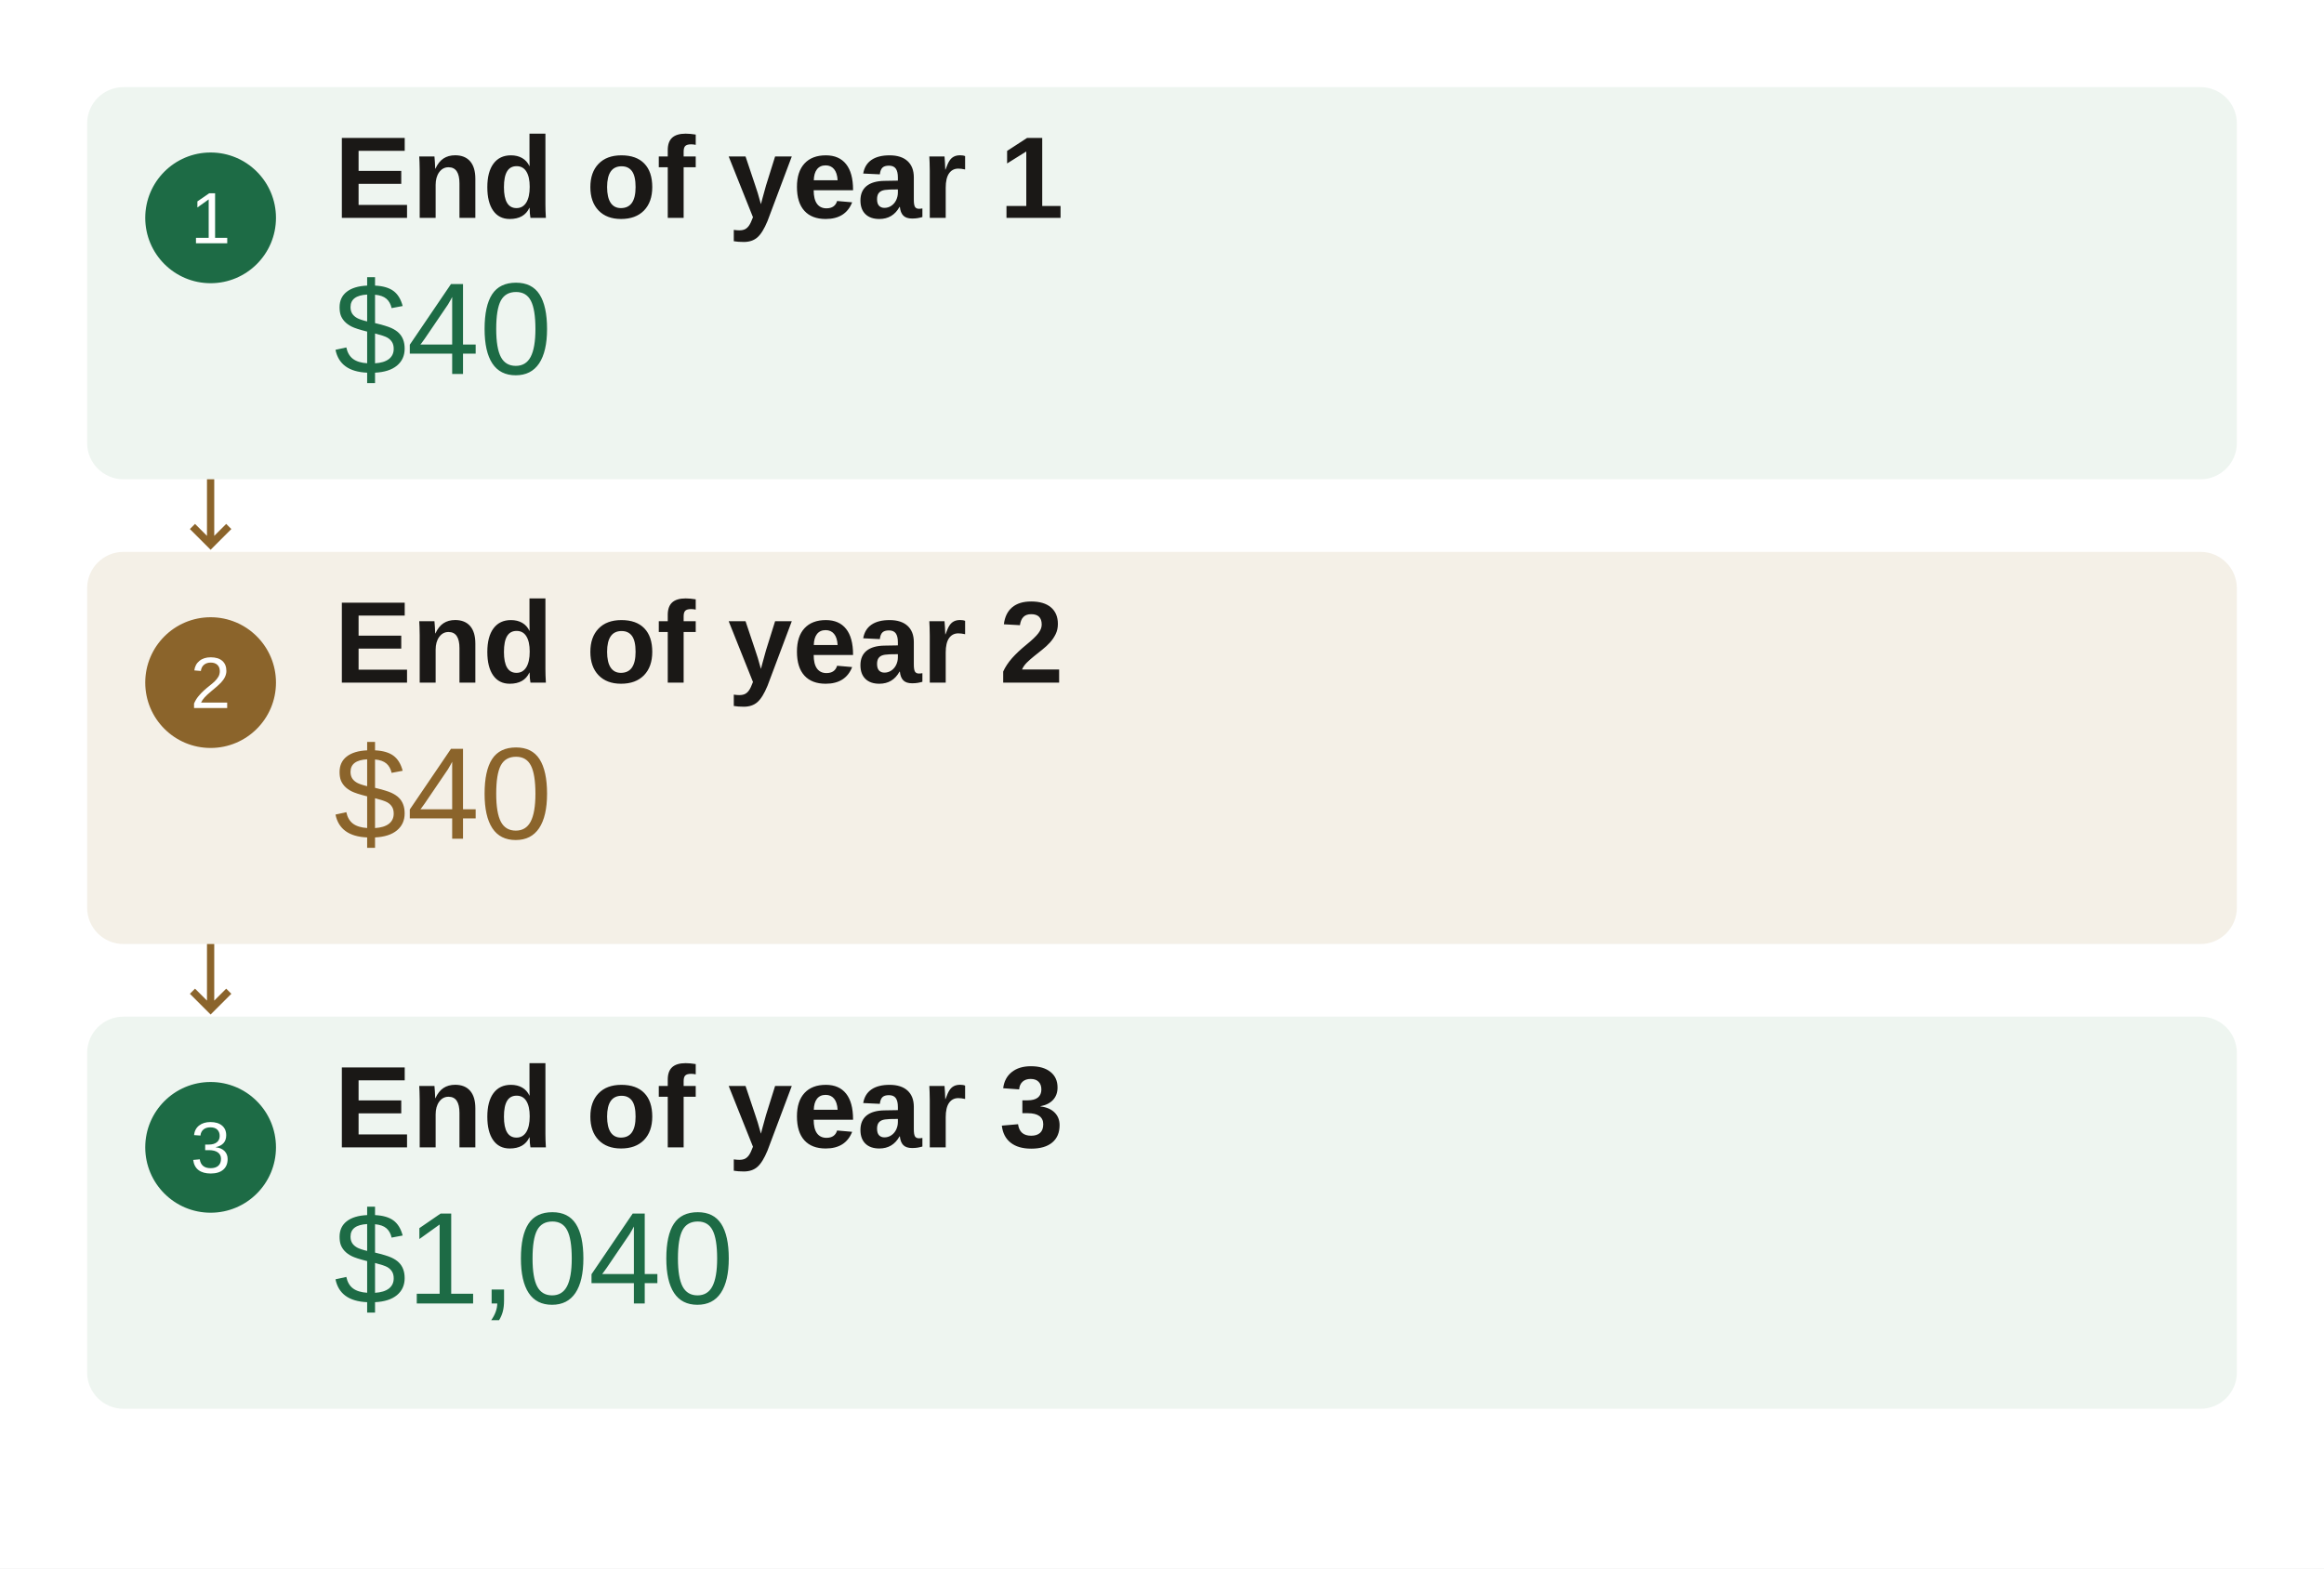
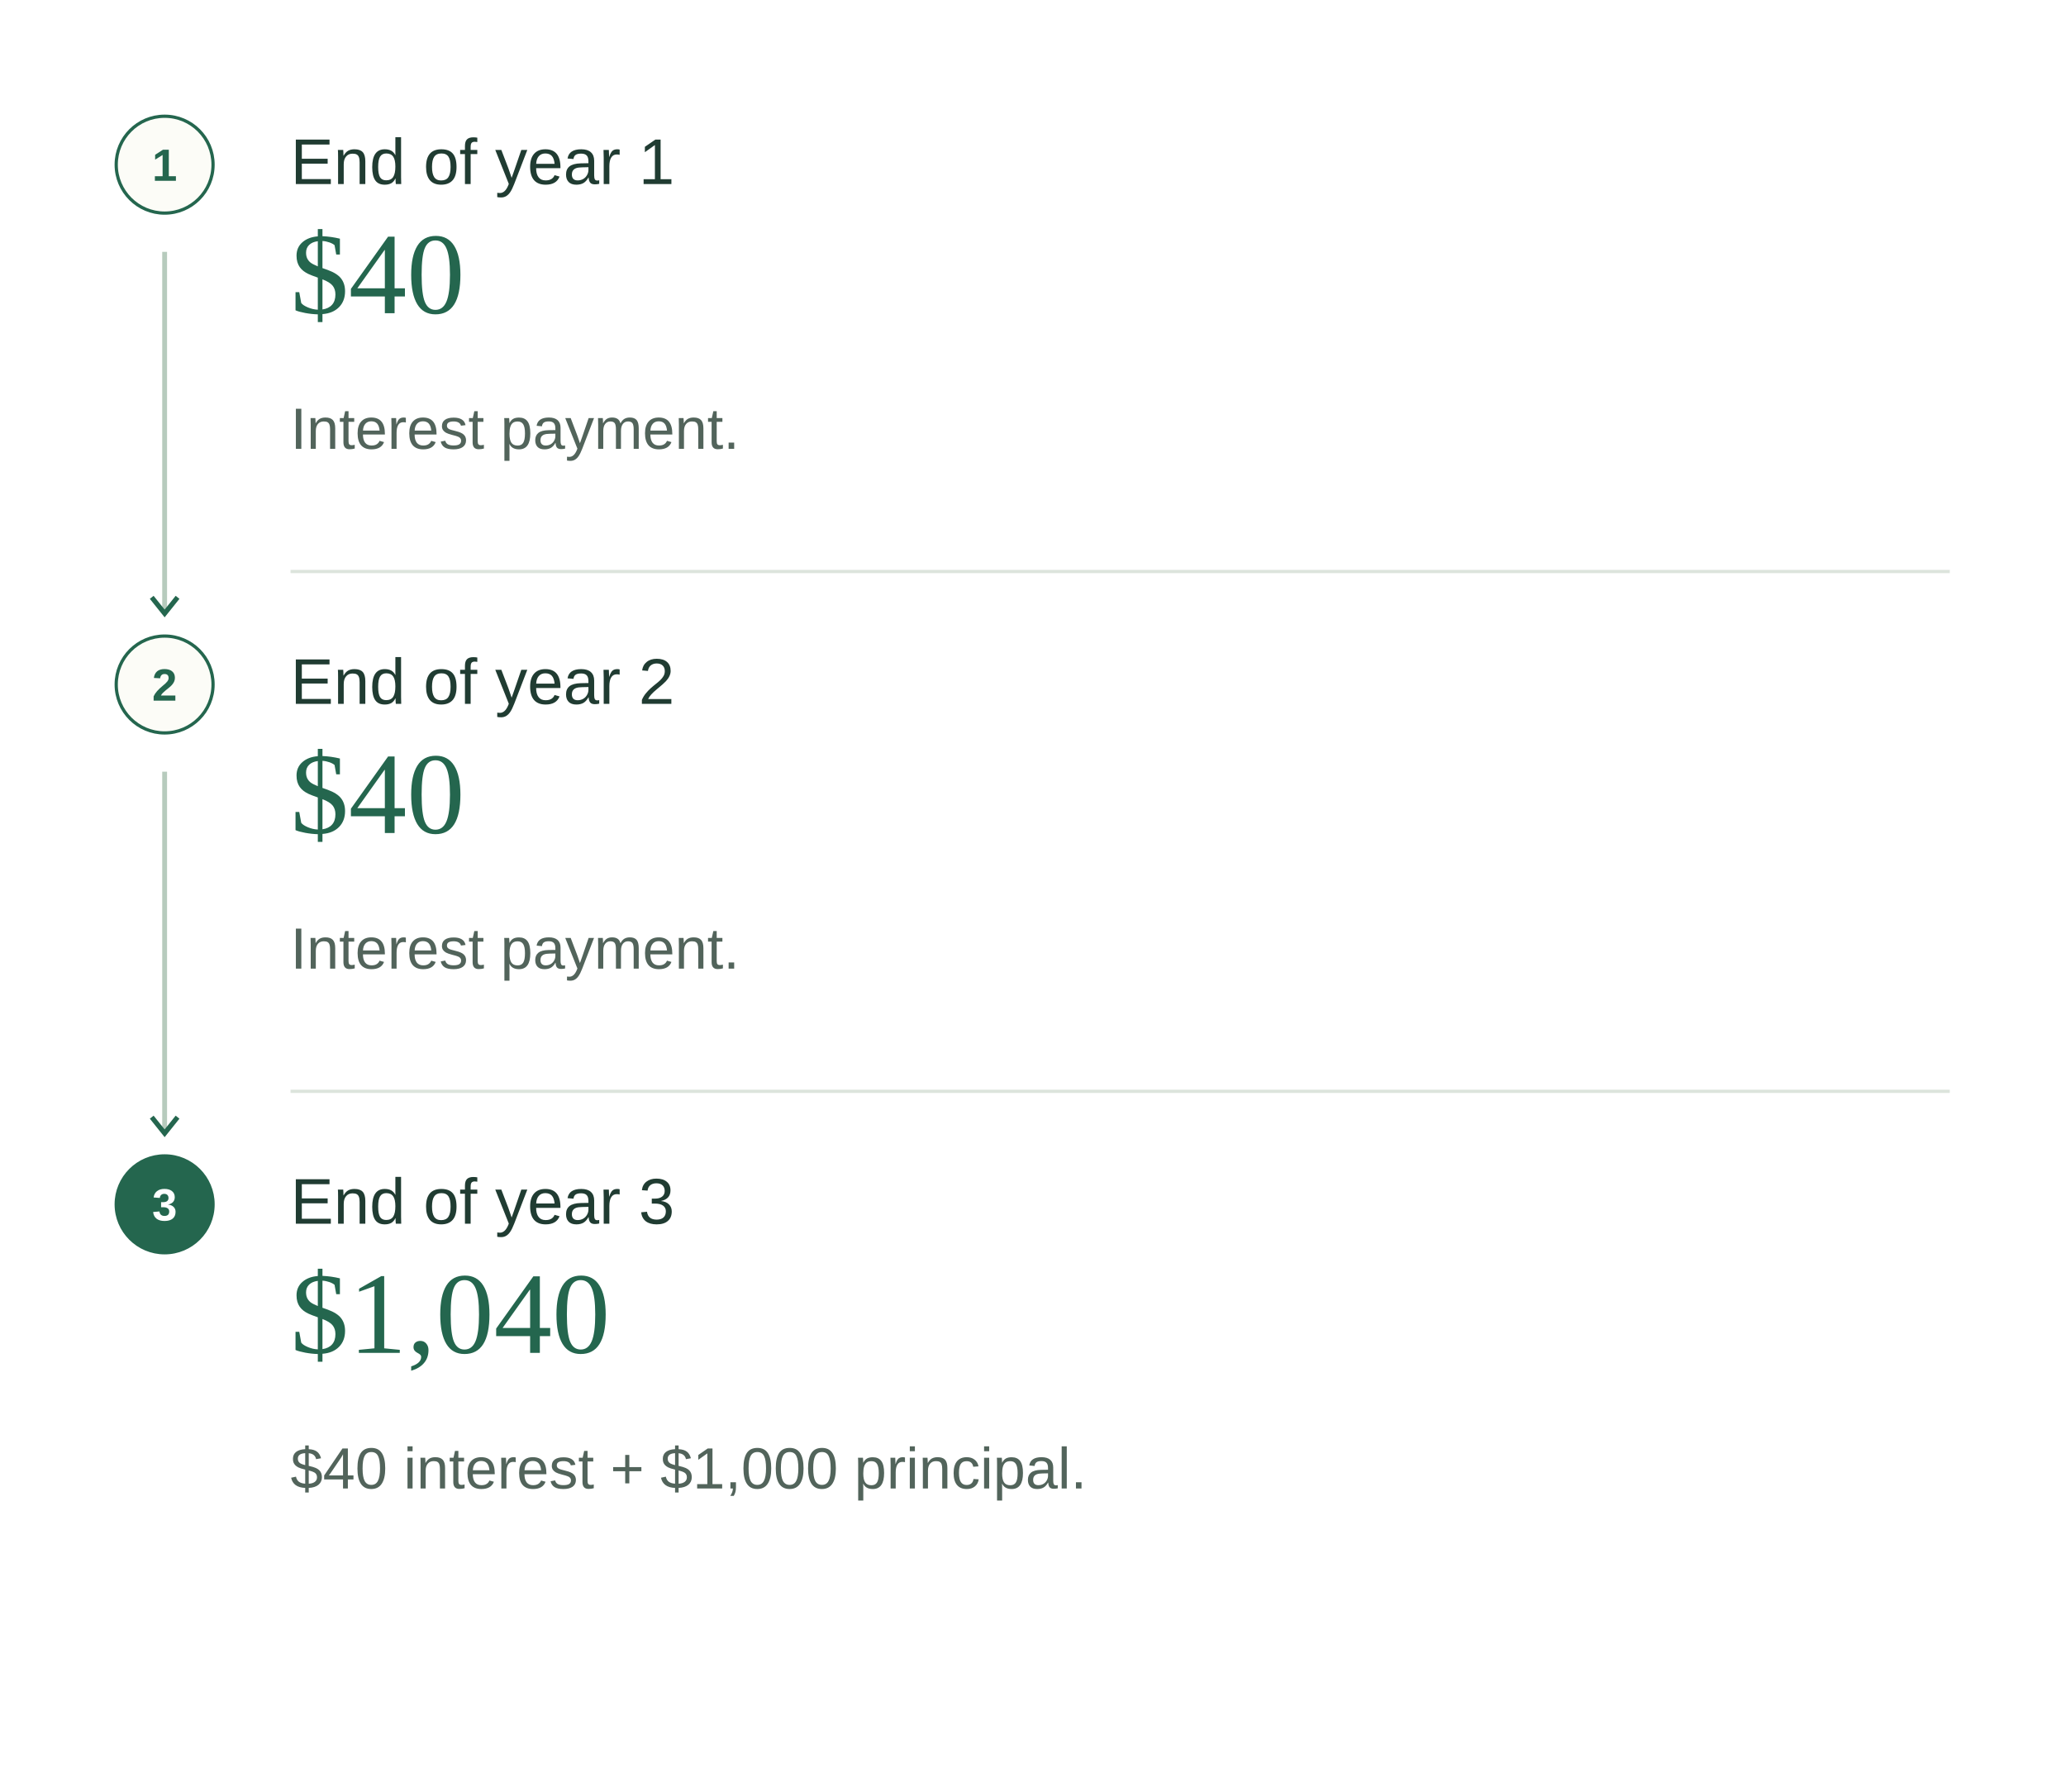
- <svg xmlns="http://www.w3.org/2000/svg" width="640" height="432" viewBox="0 0 640 432" role="img" aria-labelledby="title description">
-   <rect width="640" height="432" fill="#fff" />
-   <g font-family="Arial, Helvetica, sans-serif" fill="#1a1816">
-     <g>
-       <rect x="24" y="24" width="592" height="108" rx="10" fill="#eef5f0" />
-       <path d="M58 132v18m-5-5 5 5 5-5" fill="none" stroke="#8b642b" stroke-width="2" />
-       <circle cx="58" cy="60" r="18" fill="#1d6b45" />
-       <text x="58" y="67" font-size="20" text-anchor="middle" fill="#fff">1</text>
-       <text x="92" y="60" font-size="32" font-weight="600">End of year 1</text>
-       <text x="92" y="103" font-size="36" fill="#1d6b45">$40</text>
+ <svg xmlns="http://www.w3.org/2000/svg" width="640" height="555" viewBox="0 0 640 555" data-layout="flow" role="img" aria-labelledby="title description">
+   <rect width="640" height="555" fill="#fff" />
+   <g font-family="Arial, Helvetica, sans-serif">
+     <g data-row="0">
+       <path d="M51 78V190" stroke="#b7cbbd" stroke-width="1.5" />
+       <path d="m47 185 4 5 4-5" fill="none" stroke="#24664e" stroke-width="1.5" />
+       <circle cx="51" cy="51" r="15" fill="#fcfcf7" stroke="#24664e" />
+       <text x="51" y="56" font-size="14" font-weight="600" fill="#24664e" text-anchor="middle">
+         <tspan x="51" dy="0">1</tspan>
+       </text>
+       <text x="90" y="57" font-size="20" font-weight="500" fill="#203c32" text-anchor="start">
+         <tspan x="90" dy="0">End of year 1</tspan>
+       </text>
+       <text x="90" y="97" font-size="36" font-weight="400" fill="#24664e" text-anchor="start" font-family="Georgia, Times New Roman, serif">
+         <tspan x="90" dy="0">$40</tspan>
+       </text>
+       <text x="90" y="139" font-size="18" font-weight="400" fill="#52645b" text-anchor="start">
+         <tspan x="90" dy="0">Interest payment.</tspan>
+       </text>
+       <path d="M90 177H604" stroke="#dce4dc" />
    </g>
-     <g>
-       <rect x="24" y="152" width="592" height="108" rx="10" fill="#f4f0e7" />
-       <path d="M58 260v18m-5-5 5 5 5-5" fill="none" stroke="#8b642b" stroke-width="2" />
-       <circle cx="58" cy="188" r="18" fill="#8b642b" />
-       <text x="58" y="195" font-size="20" text-anchor="middle" fill="#fff">2</text>
-       <text x="92" y="188" font-size="32" font-weight="600">End of year 2</text>
-       <text x="92" y="231" font-size="36" fill="#8b642b">$40</text>
+     <g data-row="1">
+       <path d="M51 239V351" stroke="#b7cbbd" stroke-width="1.5" />
+       <path d="m47 346 4 5 4-5" fill="none" stroke="#24664e" stroke-width="1.5" />
+       <circle cx="51" cy="212" r="15" fill="#fcfcf7" stroke="#24664e" />
+       <text x="51" y="217" font-size="14" font-weight="600" fill="#24664e" text-anchor="middle">
+         <tspan x="51" dy="0">2</tspan>
+       </text>
+       <text x="90" y="218" font-size="20" font-weight="500" fill="#203c32" text-anchor="start">
+         <tspan x="90" dy="0">End of year 2</tspan>
+       </text>
+       <text x="90" y="258" font-size="36" font-weight="400" fill="#24664e" text-anchor="start" font-family="Georgia, Times New Roman, serif">
+         <tspan x="90" dy="0">$40</tspan>
+       </text>
+       <text x="90" y="300" font-size="18" font-weight="400" fill="#52645b" text-anchor="start">
+         <tspan x="90" dy="0">Interest payment.</tspan>
+       </text>
+       <path d="M90 338H604" stroke="#dce4dc" />
    </g>
-     <g>
-       <rect x="24" y="280" width="592" height="108" rx="10" fill="#eef5f0" />
-       <circle cx="58" cy="316" r="18" fill="#1d6b45" />
-       <text x="58" y="323" font-size="20" text-anchor="middle" fill="#fff">3</text>
-       <text x="92" y="316" font-size="32" font-weight="600">End of year 3</text>
-       <text x="92" y="359" font-size="36" fill="#1d6b45">$1,040</text>
+     <g data-row="2">
+       <circle cx="51" cy="373" r="15" fill="#24664e" stroke="#24664e" />
+       <text x="51" y="378" font-size="14" font-weight="600" fill="#fff" text-anchor="middle">
+         <tspan x="51" dy="0">3</tspan>
+       </text>
+       <text x="90" y="379" font-size="20" font-weight="500" fill="#203c32" text-anchor="start">
+         <tspan x="90" dy="0">End of year 3</tspan>
+       </text>
+       <text x="90" y="419" font-size="36" font-weight="400" fill="#24664e" text-anchor="start" font-family="Georgia, Times New Roman, serif">
+         <tspan x="90" dy="0">$1,040</tspan>
+       </text>
+       <text x="90" y="461" font-size="18" font-weight="400" fill="#52645b" text-anchor="start">
+         <tspan x="90" dy="0">$40 interest + $1,000 principal.</tspan>
+       </text>
    </g>
  </g>
</svg>
